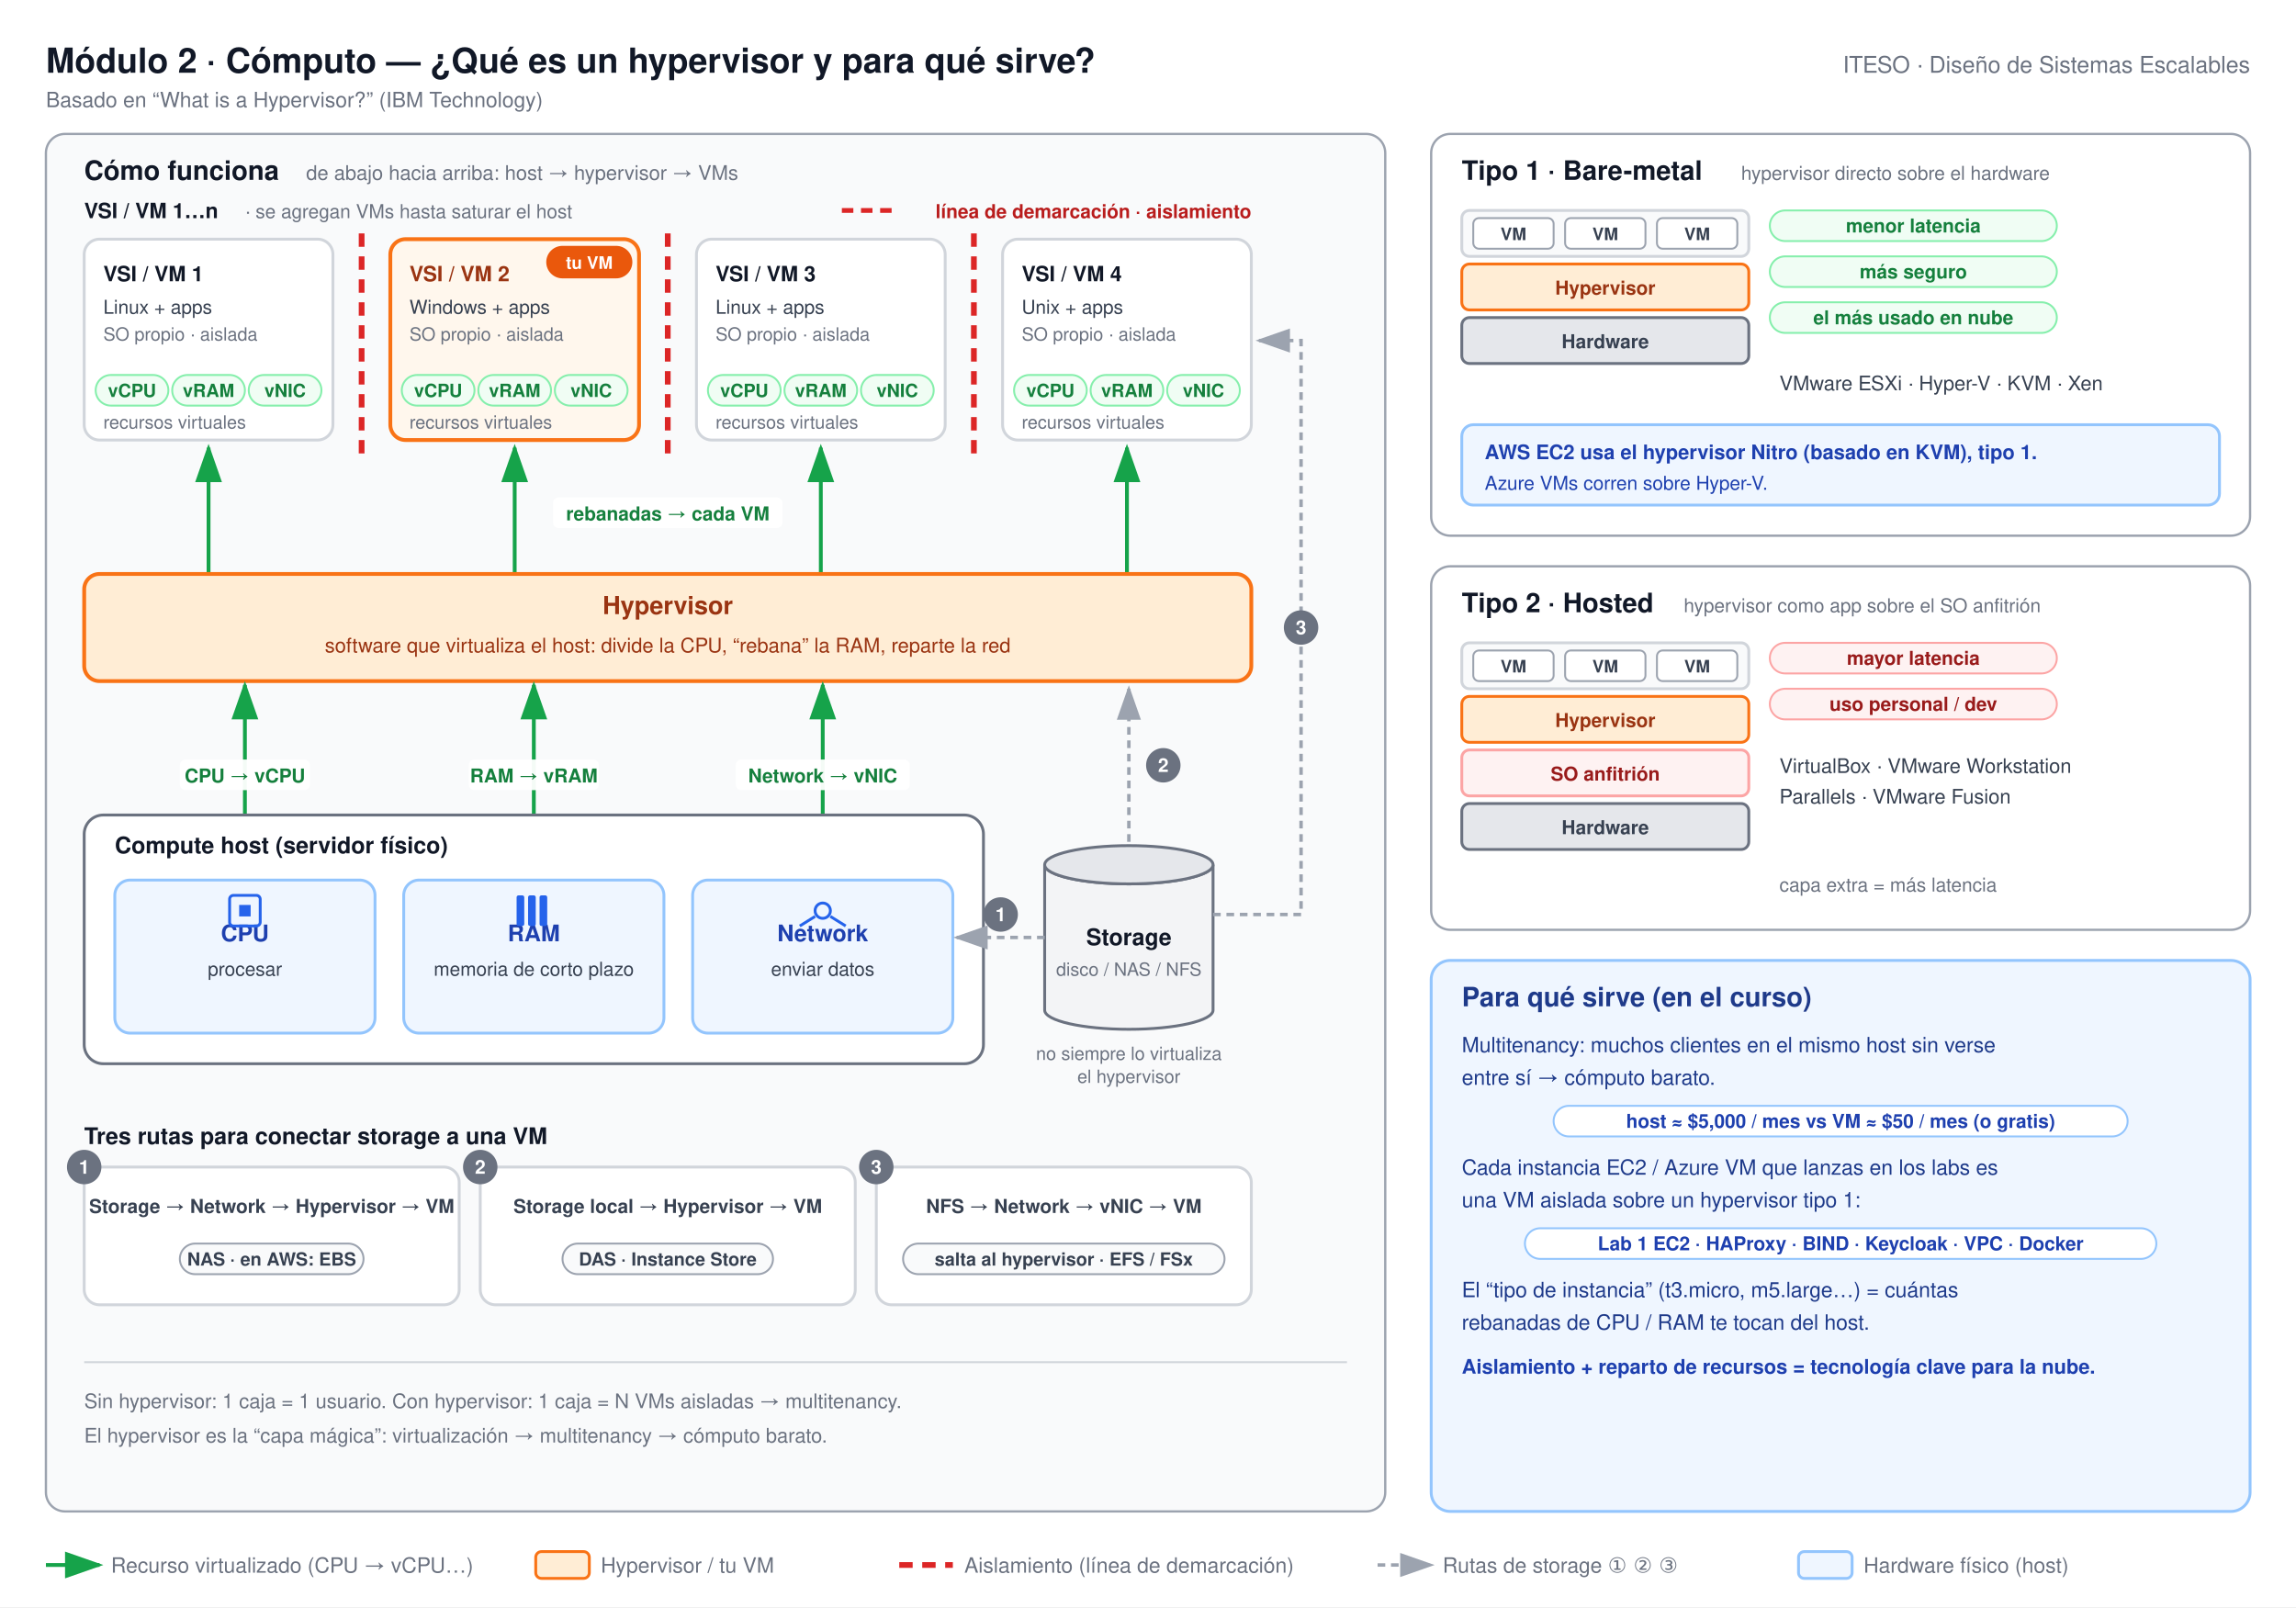
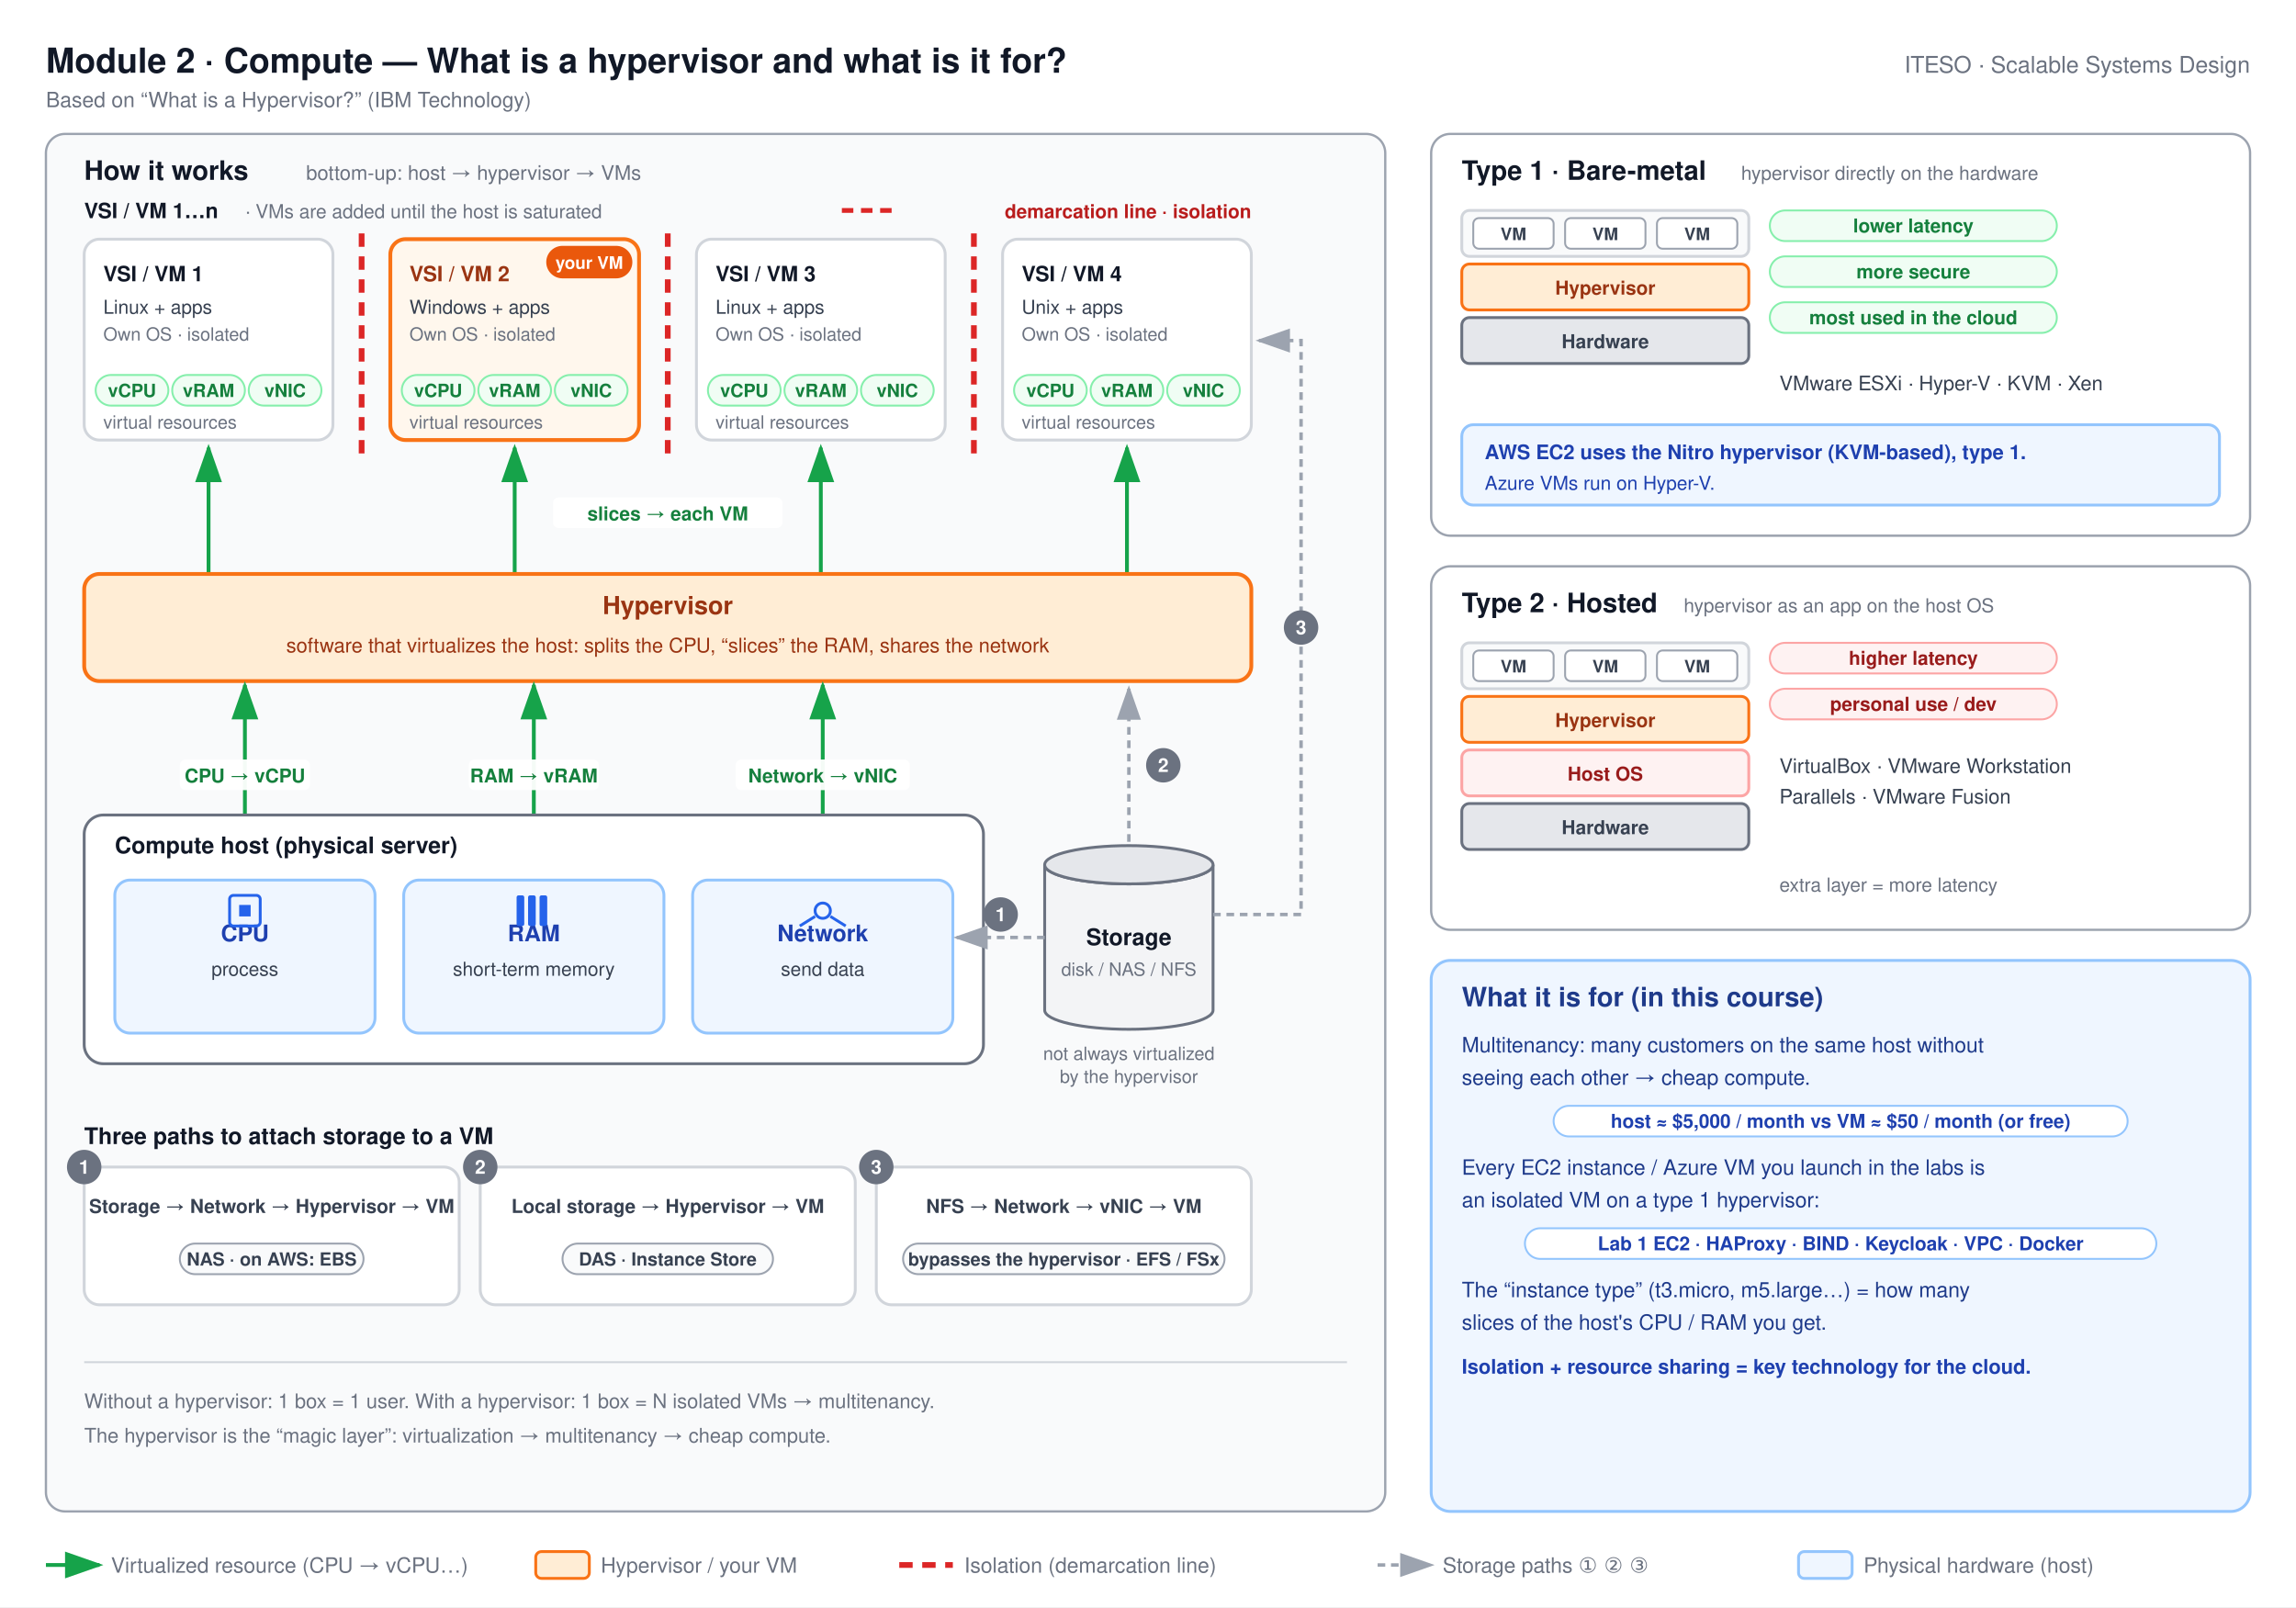
<svg xmlns="http://www.w3.org/2000/svg" viewBox="0 0 1200 840" width="1200" height="840">
  <style>text { font-family: "Helvetica Neue", Helvetica, Arial, sans-serif; }</style>
  <defs>
    <marker id="ag" markerWidth="10" markerHeight="7" refX="9" refY="3.5" orient="auto">
      <polygon points="0 0, 10 3.5, 0 7" fill="#16a34a" />
    </marker>
    <marker id="agr" markerWidth="10" markerHeight="7" refX="9" refY="3.5" orient="auto">
      <polygon points="0 0, 10 3.5, 0 7" fill="#9ca3af" />
    </marker>
    <marker id="ab" markerWidth="10" markerHeight="7" refX="9" refY="3.5" orient="auto">
      <polygon points="0 0, 10 3.5, 0 7" fill="#2563eb" />
    </marker>
    <marker id="ao" markerWidth="10" markerHeight="7" refX="9" refY="3.5" orient="auto">
      <polygon points="0 0, 10 3.5, 0 7" fill="#ea580c" />
    </marker>
  </defs>
  <rect width="1200" height="840" fill="#ffffff" />
-   <text x="24" y="38" font-size="18" fill="#111827" text-anchor="start" font-weight="700">Módulo 2 · Cómputo — ¿Qué es un hypervisor y para qué sirve?</text>
-   <text x="24" y="56" font-size="11" fill="#6b7280" text-anchor="start" font-weight="400">Basado en “What is a Hypervisor?” (IBM Technology)</text>
-   <text x="1176" y="38" font-size="12" fill="#6b7280" text-anchor="end" font-weight="400">ITESO · Diseño de Sistemas Escalables</text>
+   <text x="24" y="38" font-size="18" fill="#111827" text-anchor="start" font-weight="700">Module 2 · Compute — What is a hypervisor and what is it for?</text>
+   <text x="24" y="56" font-size="11" fill="#6b7280" text-anchor="start" font-weight="400">Based on “What is a Hypervisor?” (IBM Technology)</text>
+   <text x="1176" y="38" font-size="12" fill="#6b7280" text-anchor="end" font-weight="400">ITESO · Scalable Systems Design</text>
  <rect x="24" y="70" width="700" height="720" rx="10" ry="10" fill="#f9fafb" stroke="#9ca3af" stroke-width="1.2" />
-   <text x="44" y="94" font-size="14" fill="#111827" text-anchor="start" font-weight="700">Cómo funciona</text>
-   <text x="160" y="94" font-size="10.5" fill="#6b7280" text-anchor="start" font-weight="400">de abajo hacia arriba: host → hypervisor → VMs</text>
+   <text x="44" y="94" font-size="14" fill="#111827" text-anchor="start" font-weight="700">How it works</text>
+   <text x="160" y="94" font-size="10.5" fill="#6b7280" text-anchor="start" font-weight="400">bottom-up: host → hypervisor → VMs</text>
  <text x="44" y="114" font-size="11" fill="#111827" text-anchor="start" font-weight="700">VSI / VM 1…n</text>
-   <text x="128" y="114" font-size="10" fill="#6b7280" text-anchor="start" font-weight="400">· se agregan VMs hasta saturar el host</text>
+   <text x="128" y="114" font-size="10" fill="#6b7280" text-anchor="start" font-weight="400">· VMs are added until the host is saturated</text>
  <line x1="440" y1="110" x2="466" y2="110" stroke="#dc2626" stroke-width="2.5" stroke-dasharray="6,4" />
-   <text x="654" y="114" font-size="10" fill="#b91c1c" text-anchor="end" font-weight="600">línea de demarcación · aislamiento</text>
+   <text x="654" y="114" font-size="10" fill="#b91c1c" text-anchor="end" font-weight="600">demarcation line · isolation</text>
  <line x1="189" y1="122" x2="189" y2="240" stroke="#dc2626" stroke-width="3" stroke-dasharray="7,5" />
  <line x1="349" y1="122" x2="349" y2="240" stroke="#dc2626" stroke-width="3" stroke-dasharray="7,5" />
  <line x1="509" y1="122" x2="509" y2="240" stroke="#dc2626" stroke-width="3" stroke-dasharray="7,5" />
  <path d="M 109,300 L 109,234" fill="none" stroke="#16a34a" stroke-width="2" marker-end="url(#ag)" />
  <path d="M 269,300 L 269,234" fill="none" stroke="#16a34a" stroke-width="2" marker-end="url(#ag)" />
  <path d="M 429,300 L 429,234" fill="none" stroke="#16a34a" stroke-width="2" marker-end="url(#ag)" />
  <path d="M 589,300 L 589,234" fill="none" stroke="#16a34a" stroke-width="2" marker-end="url(#ag)" />
  <rect x="289.0" y="260" width="120" height="16" rx="3" fill="#ffffff" opacity="0.95" />
-   <text x="349" y="272" font-size="10" fill="#15803d" text-anchor="middle" font-weight="600">rebanadas → cada VM</text>
+   <text x="349" y="272" font-size="10" fill="#15803d" text-anchor="middle" font-weight="600">slices → each VM</text>
  <rect x="44" y="125" width="130" height="105" rx="8" ry="8" fill="#ffffff" stroke="#d1d5db" stroke-width="1.5" />
  <text x="54" y="147" font-size="11" fill="#111827" text-anchor="start" font-weight="700">VSI / VM 1</text>
  <text x="54" y="164" font-size="10" fill="#374151" text-anchor="start" font-weight="400">Linux + apps</text>
-   <text x="54" y="178" font-size="9.5" fill="#6b7280" text-anchor="start" font-weight="400">SO propio · aislada</text>
+   <text x="54" y="178" font-size="9.5" fill="#6b7280" text-anchor="start" font-weight="400">Own OS · isolated</text>
  <rect x="50.0" y="196" width="38" height="16" rx="8" ry="8" fill="#f0fdf4" stroke="#86efac" stroke-width="1" />
  <text x="69" y="207.5" font-size="9.5" fill="#15803d" text-anchor="middle" font-weight="600">vCPU</text>
  <rect x="90.0" y="196" width="38" height="16" rx="8" ry="8" fill="#f0fdf4" stroke="#86efac" stroke-width="1" />
  <text x="109" y="207.5" font-size="9.5" fill="#15803d" text-anchor="middle" font-weight="600">vRAM</text>
  <rect x="130.0" y="196" width="38" height="16" rx="8" ry="8" fill="#f0fdf4" stroke="#86efac" stroke-width="1" />
  <text x="149" y="207.5" font-size="9.5" fill="#15803d" text-anchor="middle" font-weight="600">vNIC</text>
-   <text x="54" y="224" font-size="9.5" fill="#6b7280" text-anchor="start" font-weight="400">recursos virtuales</text>
+   <text x="54" y="224" font-size="9.5" fill="#6b7280" text-anchor="start" font-weight="400">virtual resources</text>
  <rect x="204" y="125" width="130" height="105" rx="8" ry="8" fill="#fff7ed" stroke="#f97316" stroke-width="2" />
  <rect x="286.0" y="129" width="44" height="16" rx="8" ry="8" fill="#ea580c" stroke="#ea580c" stroke-width="1" />
-   <text x="308" y="140.5" font-size="9" fill="#ffffff" text-anchor="middle" font-weight="600">tu VM</text>
+   <text x="308" y="140.5" font-size="9" fill="#ffffff" text-anchor="middle" font-weight="600">your VM</text>
  <text x="214" y="147" font-size="11" fill="#9a3412" text-anchor="start" font-weight="700">VSI / VM 2</text>
  <text x="214" y="164" font-size="10" fill="#374151" text-anchor="start" font-weight="400">Windows + apps</text>
-   <text x="214" y="178" font-size="9.5" fill="#6b7280" text-anchor="start" font-weight="400">SO propio · aislada</text>
+   <text x="214" y="178" font-size="9.5" fill="#6b7280" text-anchor="start" font-weight="400">Own OS · isolated</text>
  <rect x="210.0" y="196" width="38" height="16" rx="8" ry="8" fill="#f0fdf4" stroke="#86efac" stroke-width="1" />
  <text x="229" y="207.5" font-size="9.5" fill="#15803d" text-anchor="middle" font-weight="600">vCPU</text>
  <rect x="250.0" y="196" width="38" height="16" rx="8" ry="8" fill="#f0fdf4" stroke="#86efac" stroke-width="1" />
  <text x="269" y="207.5" font-size="9.5" fill="#15803d" text-anchor="middle" font-weight="600">vRAM</text>
  <rect x="290.0" y="196" width="38" height="16" rx="8" ry="8" fill="#f0fdf4" stroke="#86efac" stroke-width="1" />
  <text x="309" y="207.5" font-size="9.5" fill="#15803d" text-anchor="middle" font-weight="600">vNIC</text>
-   <text x="214" y="224" font-size="9.5" fill="#6b7280" text-anchor="start" font-weight="400">recursos virtuales</text>
+   <text x="214" y="224" font-size="9.5" fill="#6b7280" text-anchor="start" font-weight="400">virtual resources</text>
  <rect x="364" y="125" width="130" height="105" rx="8" ry="8" fill="#ffffff" stroke="#d1d5db" stroke-width="1.5" />
  <text x="374" y="147" font-size="11" fill="#111827" text-anchor="start" font-weight="700">VSI / VM 3</text>
  <text x="374" y="164" font-size="10" fill="#374151" text-anchor="start" font-weight="400">Linux + apps</text>
-   <text x="374" y="178" font-size="9.5" fill="#6b7280" text-anchor="start" font-weight="400">SO propio · aislada</text>
+   <text x="374" y="178" font-size="9.5" fill="#6b7280" text-anchor="start" font-weight="400">Own OS · isolated</text>
  <rect x="370.0" y="196" width="38" height="16" rx="8" ry="8" fill="#f0fdf4" stroke="#86efac" stroke-width="1" />
  <text x="389" y="207.5" font-size="9.5" fill="#15803d" text-anchor="middle" font-weight="600">vCPU</text>
  <rect x="410.0" y="196" width="38" height="16" rx="8" ry="8" fill="#f0fdf4" stroke="#86efac" stroke-width="1" />
  <text x="429" y="207.5" font-size="9.5" fill="#15803d" text-anchor="middle" font-weight="600">vRAM</text>
  <rect x="450.0" y="196" width="38" height="16" rx="8" ry="8" fill="#f0fdf4" stroke="#86efac" stroke-width="1" />
  <text x="469" y="207.5" font-size="9.5" fill="#15803d" text-anchor="middle" font-weight="600">vNIC</text>
-   <text x="374" y="224" font-size="9.5" fill="#6b7280" text-anchor="start" font-weight="400">recursos virtuales</text>
+   <text x="374" y="224" font-size="9.5" fill="#6b7280" text-anchor="start" font-weight="400">virtual resources</text>
  <rect x="524" y="125" width="130" height="105" rx="8" ry="8" fill="#ffffff" stroke="#d1d5db" stroke-width="1.5" />
  <text x="534" y="147" font-size="11" fill="#111827" text-anchor="start" font-weight="700">VSI / VM 4</text>
  <text x="534" y="164" font-size="10" fill="#374151" text-anchor="start" font-weight="400">Unix + apps</text>
-   <text x="534" y="178" font-size="9.5" fill="#6b7280" text-anchor="start" font-weight="400">SO propio · aislada</text>
+   <text x="534" y="178" font-size="9.5" fill="#6b7280" text-anchor="start" font-weight="400">Own OS · isolated</text>
  <rect x="530.0" y="196" width="38" height="16" rx="8" ry="8" fill="#f0fdf4" stroke="#86efac" stroke-width="1" />
  <text x="549" y="207.5" font-size="9.5" fill="#15803d" text-anchor="middle" font-weight="600">vCPU</text>
  <rect x="570.0" y="196" width="38" height="16" rx="8" ry="8" fill="#f0fdf4" stroke="#86efac" stroke-width="1" />
  <text x="589" y="207.5" font-size="9.5" fill="#15803d" text-anchor="middle" font-weight="600">vRAM</text>
  <rect x="610.0" y="196" width="38" height="16" rx="8" ry="8" fill="#f0fdf4" stroke="#86efac" stroke-width="1" />
  <text x="629" y="207.5" font-size="9.5" fill="#15803d" text-anchor="middle" font-weight="600">vNIC</text>
-   <text x="534" y="224" font-size="9.5" fill="#6b7280" text-anchor="start" font-weight="400">recursos virtuales</text>
+   <text x="534" y="224" font-size="9.5" fill="#6b7280" text-anchor="start" font-weight="400">virtual resources</text>
  <rect x="44" y="300" width="610" height="56" rx="8" ry="8" fill="#ffedd5" stroke="#f97316" stroke-width="2" />
  <text x="349" y="321" font-size="13" fill="#9a3412" text-anchor="middle" font-weight="700">Hypervisor</text>
-   <text x="349" y="341" font-size="10.5" fill="#9a3412" text-anchor="middle" font-weight="400">software que virtualiza el host: divide la CPU, “rebana” la RAM, reparte la red</text>
+   <text x="349" y="341" font-size="10.5" fill="#9a3412" text-anchor="middle" font-weight="400">software that virtualizes the host: splits the CPU, “slices” the RAM, shares the network</text>
  <path d="M 128,460 L 128,358" fill="none" stroke="#16a34a" stroke-width="2" marker-end="url(#ag)" />
  <rect x="94.0" y="397" width="68" height="16" rx="3" fill="#ffffff" opacity="0.95" />
  <text x="128" y="409" font-size="10" fill="#15803d" text-anchor="middle" font-weight="600">CPU → vCPU</text>
  <path d="M 279,460 L 279,358" fill="none" stroke="#16a34a" stroke-width="2" marker-end="url(#ag)" />
  <rect x="245.0" y="397" width="68" height="16" rx="3" fill="#ffffff" opacity="0.95" />
  <text x="279" y="409" font-size="10" fill="#15803d" text-anchor="middle" font-weight="600">RAM → vRAM</text>
  <path d="M 430,460 L 430,358" fill="none" stroke="#16a34a" stroke-width="2" marker-end="url(#ag)" />
  <rect x="384.5" y="397" width="91" height="16" rx="3" fill="#ffffff" opacity="0.95" />
  <text x="430" y="409" font-size="10" fill="#15803d" text-anchor="middle" font-weight="600">Network → vNIC</text>
  <rect x="44" y="426" width="470" height="130" rx="10" ry="10" fill="#ffffff" stroke="#6b7280" stroke-width="1.5" />
-   <text x="60" y="446" font-size="12" fill="#111827" text-anchor="start" font-weight="700">Compute host (servidor físico)</text>
+   <text x="60" y="446" font-size="12" fill="#111827" text-anchor="start" font-weight="700">Compute host (physical server)</text>
  <rect x="60" y="460" width="136" height="80" rx="8" ry="8" fill="#eff6ff" stroke="#93c5fd" stroke-width="1.5" />
  <text x="128" y="492" font-size="12" fill="#1e40af" text-anchor="middle" font-weight="700">CPU</text>
-   <text x="128" y="510" font-size="10" fill="#374151" text-anchor="middle" font-weight="400">procesar</text>
+   <text x="128" y="510" font-size="10" fill="#374151" text-anchor="middle" font-weight="400">process</text>
  <rect x="211" y="460" width="136" height="80" rx="8" ry="8" fill="#eff6ff" stroke="#93c5fd" stroke-width="1.5" />
  <text x="279" y="492" font-size="12" fill="#1e40af" text-anchor="middle" font-weight="700">RAM</text>
-   <text x="279" y="510" font-size="10" fill="#374151" text-anchor="middle" font-weight="400">memoria de corto plazo</text>
+   <text x="279" y="510" font-size="10" fill="#374151" text-anchor="middle" font-weight="400">short-term memory</text>
  <rect x="362" y="460" width="136" height="80" rx="8" ry="8" fill="#eff6ff" stroke="#93c5fd" stroke-width="1.5" />
  <text x="430" y="492" font-size="12" fill="#1e40af" text-anchor="middle" font-weight="700">Network</text>
-   <text x="430" y="510" font-size="10" fill="#374151" text-anchor="middle" font-weight="400">enviar datos</text>
+   <text x="430" y="510" font-size="10" fill="#374151" text-anchor="middle" font-weight="400">send data</text>
  <rect x="120" y="468" width="16" height="16" rx="2" fill="none" stroke="#2563eb" stroke-width="1.5" />
  <rect x="125" y="473" width="6" height="6" fill="#2563eb" />
  <rect x="270" y="468" width="4" height="16" rx="1" fill="#2563eb" />
  <rect x="276" y="468" width="4" height="16" rx="1" fill="#2563eb" />
  <rect x="282" y="468" width="4" height="16" rx="1" fill="#2563eb" />
  <circle cx="430" cy="476" r="4" fill="none" stroke="#2563eb" stroke-width="1.5" />
  <line x1="418" y1="484" x2="426" y2="479" stroke="#2563eb" stroke-width="1.5" />
  <line x1="442" y1="484" x2="434" y2="479" stroke="#2563eb" stroke-width="1.5" />
  <path d="M 546,452 A 44,10 0 0 0 634,452 L 634,528 A 44,10 0 0 1 546,528 Z" fill="#f3f4f6" stroke="#6b7280" stroke-width="1.5" />
  <ellipse cx="590" cy="452" rx="44" ry="10" fill="#e5e7eb" stroke="#6b7280" stroke-width="1.5" />
  <text x="590" y="494" font-size="12" fill="#111827" text-anchor="middle" font-weight="700">Storage</text>
-   <text x="590" y="510" font-size="9.5" fill="#6b7280" text-anchor="middle" font-weight="400">disco / NAS / NFS</text>
-   <text x="590" y="554" font-size="9.5" fill="#6b7280" text-anchor="middle" font-weight="400">no siempre lo virtualiza</text>
-   <text x="590" y="566" font-size="9.5" fill="#6b7280" text-anchor="middle" font-weight="400">el hypervisor</text>
+   <text x="590" y="510" font-size="9.5" fill="#6b7280" text-anchor="middle" font-weight="400">disk / NAS / NFS</text>
+   <text x="590" y="554" font-size="9.5" fill="#6b7280" text-anchor="middle" font-weight="400">not always virtualized</text>
+   <text x="590" y="566" font-size="9.5" fill="#6b7280" text-anchor="middle" font-weight="400">by the hypervisor</text>
  <path d="M 546,490 L 500,490" fill="none" stroke="#9ca3af" stroke-width="1.8" stroke-dasharray="4,3" marker-end="url(#agr)" />
  <circle cx="523" cy="478" r="9" fill="#6b7280" />
  <text x="523" y="481.5" font-size="10" fill="#ffffff" text-anchor="middle" font-weight="700">1</text>
  <path d="M 590,440 L 590,360" fill="none" stroke="#9ca3af" stroke-width="1.8" stroke-dasharray="4,3" marker-end="url(#agr)" />
  <circle cx="608" cy="400" r="9" fill="#6b7280" />
  <text x="608" y="403.5" font-size="10" fill="#ffffff" text-anchor="middle" font-weight="700">2</text>
  <path d="M 634,478 L 680,478 L 680,178 L 658,178" fill="none" stroke="#9ca3af" stroke-width="1.8" stroke-dasharray="4,3" marker-end="url(#agr)" />
  <circle cx="680" cy="328" r="9" fill="#6b7280" />
  <text x="680" y="331.5" font-size="10" fill="#ffffff" text-anchor="middle" font-weight="700">3</text>
-   <text x="44" y="598" font-size="12" fill="#111827" text-anchor="start" font-weight="700">Tres rutas para conectar storage a una VM</text>
+   <text x="44" y="598" font-size="12" fill="#111827" text-anchor="start" font-weight="700">Three paths to attach storage to a VM</text>
  <rect x="44" y="610" width="196" height="72" rx="8" ry="8" fill="#ffffff" stroke="#d1d5db" stroke-width="1.5" />
  <circle cx="44" cy="610" r="9" fill="#6b7280" />
  <text x="44" y="613.5" font-size="10" fill="#ffffff" text-anchor="middle" font-weight="700">1</text>
  <text x="142" y="634" font-size="10" fill="#374151" text-anchor="middle" font-weight="600">Storage → Network → Hypervisor → VM</text>
  <rect x="94.0" y="650" width="96" height="16" rx="8" ry="8" fill="#f9fafb" stroke="#9ca3af" stroke-width="1" />
-   <text x="142" y="661.5" font-size="9.5" fill="#374151" text-anchor="middle" font-weight="600">NAS · en AWS: EBS</text>
+   <text x="142" y="661.5" font-size="9.5" fill="#374151" text-anchor="middle" font-weight="600">NAS · on AWS: EBS</text>
  <rect x="251" y="610" width="196" height="72" rx="8" ry="8" fill="#ffffff" stroke="#d1d5db" stroke-width="1.5" />
  <circle cx="251" cy="610" r="9" fill="#6b7280" />
  <text x="251" y="613.5" font-size="10" fill="#ffffff" text-anchor="middle" font-weight="700">2</text>
-   <text x="349" y="634" font-size="10" fill="#374151" text-anchor="middle" font-weight="600">Storage local → Hypervisor → VM</text>
+   <text x="349" y="634" font-size="10" fill="#374151" text-anchor="middle" font-weight="600">Local storage → Hypervisor → VM</text>
  <rect x="294.0" y="650" width="110" height="16" rx="8" ry="8" fill="#f9fafb" stroke="#9ca3af" stroke-width="1" />
  <text x="349" y="661.5" font-size="9.5" fill="#374151" text-anchor="middle" font-weight="600">DAS · Instance Store</text>
  <rect x="458" y="610" width="196" height="72" rx="8" ry="8" fill="#ffffff" stroke="#d1d5db" stroke-width="1.5" />
  <circle cx="458" cy="610" r="9" fill="#6b7280" />
  <text x="458" y="613.5" font-size="10" fill="#ffffff" text-anchor="middle" font-weight="700">3</text>
  <text x="556" y="634" font-size="10" fill="#374151" text-anchor="middle" font-weight="600">NFS → Network → vNIC → VM</text>
  <rect x="472.0" y="650" width="168" height="16" rx="8" ry="8" fill="#f9fafb" stroke="#9ca3af" stroke-width="1" />
-   <text x="556" y="661.5" font-size="9.5" fill="#374151" text-anchor="middle" font-weight="600">salta al hypervisor · EFS / FSx</text>
+   <text x="556" y="661.5" font-size="9.5" fill="#374151" text-anchor="middle" font-weight="600">bypasses the hypervisor · EFS / FSx</text>
  <line x1="44" y1="712" x2="704" y2="712" stroke="#d1d5db" stroke-width="1" />
-   <text x="44" y="736" font-size="10.5" fill="#6b7280" text-anchor="start" font-weight="400">Sin hypervisor: 1 caja = 1 usuario. Con hypervisor: 1 caja = N VMs aisladas → multitenancy.</text>
-   <text x="44" y="754" font-size="10.5" fill="#6b7280" text-anchor="start" font-weight="400">El hypervisor es la “capa mágica”: virtualización → multitenancy → cómputo barato.</text>
+   <text x="44" y="736" font-size="10.5" fill="#6b7280" text-anchor="start" font-weight="400">Without a hypervisor: 1 box = 1 user. With a hypervisor: 1 box = N isolated VMs → multitenancy.</text>
+   <text x="44" y="754" font-size="10.5" fill="#6b7280" text-anchor="start" font-weight="400">The hypervisor is the “magic layer”: virtualization → multitenancy → cheap compute.</text>
  <rect x="748" y="70" width="428" height="210" rx="10" ry="10" fill="#ffffff" stroke="#9ca3af" stroke-width="1.2" />
-   <text x="764" y="94" font-size="14" fill="#111827" text-anchor="start" font-weight="700">Tipo 1 · Bare-metal</text>
-   <text x="910" y="94" font-size="10" fill="#6b7280" text-anchor="start" font-weight="400">hypervisor directo sobre el hardware</text>
+   <text x="764" y="94" font-size="14" fill="#111827" text-anchor="start" font-weight="700">Type 1 · Bare-metal</text>
+   <text x="910" y="94" font-size="10" fill="#6b7280" text-anchor="start" font-weight="400">hypervisor directly on the hardware</text>
  <rect x="764" y="110" width="150" height="24" rx="4" ry="4" fill="#f9fafb" stroke="#d1d5db" stroke-width="1.5" />
  <rect x="770" y="114" width="42" height="16" rx="3" ry="3" fill="#ffffff" stroke="#9ca3af" stroke-width="1" />
  <text x="791" y="125.5" font-size="9" fill="#374151" text-anchor="middle" font-weight="600">VM</text>
  <rect x="818" y="114" width="42" height="16" rx="3" ry="3" fill="#ffffff" stroke="#9ca3af" stroke-width="1" />
  <text x="839" y="125.5" font-size="9" fill="#374151" text-anchor="middle" font-weight="600">VM</text>
  <rect x="866" y="114" width="42" height="16" rx="3" ry="3" fill="#ffffff" stroke="#9ca3af" stroke-width="1" />
  <text x="887" y="125.5" font-size="9" fill="#374151" text-anchor="middle" font-weight="600">VM</text>
  <rect x="764" y="138" width="150" height="24" rx="4" ry="4" fill="#ffedd5" stroke="#f97316" stroke-width="1.5" />
  <text x="839" y="154" font-size="10" fill="#9a3412" text-anchor="middle" font-weight="700">Hypervisor</text>
  <rect x="764" y="166" width="150" height="24" rx="4" ry="4" fill="#e5e7eb" stroke="#6b7280" stroke-width="1.5" />
  <text x="839" y="182" font-size="10" fill="#374151" text-anchor="middle" font-weight="600">Hardware</text>
  <rect x="925.0" y="110" width="150" height="16" rx="8" ry="8" fill="#f0fdf4" stroke="#86efac" stroke-width="1" />
-   <text x="1000" y="121.5" font-size="10" fill="#15803d" text-anchor="middle" font-weight="600">menor latencia</text>
+   <text x="1000" y="121.5" font-size="10" fill="#15803d" text-anchor="middle" font-weight="600">lower latency</text>
  <rect x="925.0" y="134" width="150" height="16" rx="8" ry="8" fill="#f0fdf4" stroke="#86efac" stroke-width="1" />
-   <text x="1000" y="145.5" font-size="10" fill="#15803d" text-anchor="middle" font-weight="600">más seguro</text>
+   <text x="1000" y="145.5" font-size="10" fill="#15803d" text-anchor="middle" font-weight="600">more secure</text>
  <rect x="925.0" y="158" width="150" height="16" rx="8" ry="8" fill="#f0fdf4" stroke="#86efac" stroke-width="1" />
-   <text x="1000" y="169.5" font-size="10" fill="#15803d" text-anchor="middle" font-weight="600">el más usado en nube</text>
+   <text x="1000" y="169.5" font-size="10" fill="#15803d" text-anchor="middle" font-weight="600">most used in the cloud</text>
  <text x="930" y="204" font-size="10.5" fill="#374151" text-anchor="start" font-weight="400">VMware ESXi · Hyper-V · KVM · Xen</text>
  <rect x="764" y="222" width="396" height="42" rx="6" ry="6" fill="#eff6ff" stroke="#93c5fd" stroke-width="1.5" />
-   <text x="776" y="240" font-size="10.5" fill="#1e40af" text-anchor="start" font-weight="600">AWS EC2 usa el hypervisor Nitro (basado en KVM), tipo 1.</text>
-   <text x="776" y="256" font-size="10" fill="#1e40af" text-anchor="start" font-weight="400">Azure VMs corren sobre Hyper-V.</text>
+   <text x="776" y="240" font-size="10.5" fill="#1e40af" text-anchor="start" font-weight="600">AWS EC2 uses the Nitro hypervisor (KVM-based), type 1.</text>
+   <text x="776" y="256" font-size="10" fill="#1e40af" text-anchor="start" font-weight="400">Azure VMs run on Hyper-V.</text>
  <rect x="748" y="296" width="428" height="190" rx="10" ry="10" fill="#ffffff" stroke="#9ca3af" stroke-width="1.2" />
-   <text x="764" y="320" font-size="14" fill="#111827" text-anchor="start" font-weight="700">Tipo 2 · Hosted</text>
-   <text x="880" y="320" font-size="10" fill="#6b7280" text-anchor="start" font-weight="400">hypervisor como app sobre el SO anfitrión</text>
+   <text x="764" y="320" font-size="14" fill="#111827" text-anchor="start" font-weight="700">Type 2 · Hosted</text>
+   <text x="880" y="320" font-size="10" fill="#6b7280" text-anchor="start" font-weight="400">hypervisor as an app on the host OS</text>
  <rect x="764" y="336" width="150" height="24" rx="4" ry="4" fill="#f9fafb" stroke="#d1d5db" stroke-width="1.5" />
  <rect x="770" y="340" width="42" height="16" rx="3" ry="3" fill="#ffffff" stroke="#9ca3af" stroke-width="1" />
  <text x="791" y="351.5" font-size="9" fill="#374151" text-anchor="middle" font-weight="600">VM</text>
  <rect x="818" y="340" width="42" height="16" rx="3" ry="3" fill="#ffffff" stroke="#9ca3af" stroke-width="1" />
  <text x="839" y="351.5" font-size="9" fill="#374151" text-anchor="middle" font-weight="600">VM</text>
  <rect x="866" y="340" width="42" height="16" rx="3" ry="3" fill="#ffffff" stroke="#9ca3af" stroke-width="1" />
  <text x="887" y="351.5" font-size="9" fill="#374151" text-anchor="middle" font-weight="600">VM</text>
  <rect x="764" y="364" width="150" height="24" rx="4" ry="4" fill="#ffedd5" stroke="#f97316" stroke-width="1.5" />
  <text x="839" y="380" font-size="10" fill="#9a3412" text-anchor="middle" font-weight="700">Hypervisor</text>
  <rect x="764" y="392" width="150" height="24" rx="4" ry="4" fill="#fef2f2" stroke="#fca5a5" stroke-width="1.5" />
-   <text x="839" y="408" font-size="10" fill="#991b1b" text-anchor="middle" font-weight="600">SO anfitrión</text>
+   <text x="839" y="408" font-size="10" fill="#991b1b" text-anchor="middle" font-weight="600">Host OS</text>
  <rect x="764" y="420" width="150" height="24" rx="4" ry="4" fill="#e5e7eb" stroke="#6b7280" stroke-width="1.5" />
  <text x="839" y="436" font-size="10" fill="#374151" text-anchor="middle" font-weight="600">Hardware</text>
  <rect x="925.0" y="336" width="150" height="16" rx="8" ry="8" fill="#fef2f2" stroke="#fca5a5" stroke-width="1" />
-   <text x="1000" y="347.5" font-size="10" fill="#991b1b" text-anchor="middle" font-weight="600">mayor latencia</text>
+   <text x="1000" y="347.5" font-size="10" fill="#991b1b" text-anchor="middle" font-weight="600">higher latency</text>
  <rect x="925.0" y="360" width="150" height="16" rx="8" ry="8" fill="#fef2f2" stroke="#fca5a5" stroke-width="1" />
-   <text x="1000" y="371.5" font-size="10" fill="#991b1b" text-anchor="middle" font-weight="600">uso personal / dev</text>
+   <text x="1000" y="371.5" font-size="10" fill="#991b1b" text-anchor="middle" font-weight="600">personal use / dev</text>
  <text x="930" y="404" font-size="10.5" fill="#374151" text-anchor="start" font-weight="400">VirtualBox · VMware Workstation</text>
  <text x="930" y="420" font-size="10.5" fill="#374151" text-anchor="start" font-weight="400">Parallels · VMware Fusion</text>
-   <text x="930" y="466" font-size="10" fill="#6b7280" text-anchor="start" font-weight="400">capa extra = más latencia</text>
+   <text x="930" y="466" font-size="10" fill="#6b7280" text-anchor="start" font-weight="400">extra layer = more latency</text>
  <rect x="748" y="502" width="428" height="288" rx="10" ry="10" fill="#eff6ff" stroke="#93c5fd" stroke-width="1.5" />
-   <text x="764" y="526" font-size="14" fill="#1e3a8a" text-anchor="start" font-weight="700">Para qué sirve (en el curso)</text>
-   <text x="764" y="550" font-size="11" fill="#1e3a8a" text-anchor="start" font-weight="400">Multitenancy: muchos clientes en el mismo host sin verse</text>
-   <text x="764" y="567" font-size="11" fill="#1e3a8a" text-anchor="start" font-weight="400">entre sí → cómputo barato.</text>
+   <text x="764" y="526" font-size="14" fill="#1e3a8a" text-anchor="start" font-weight="700">What it is for (in this course)</text>
+   <text x="764" y="550" font-size="11" fill="#1e3a8a" text-anchor="start" font-weight="400">Multitenancy: many customers on the same host without</text>
+   <text x="764" y="567" font-size="11" fill="#1e3a8a" text-anchor="start" font-weight="400">seeing each other → cheap compute.</text>
  <rect x="812.0" y="578" width="300" height="16" rx="8" ry="8" fill="#ffffff" stroke="#93c5fd" stroke-width="1" />
-   <text x="962" y="589.5" font-size="10" fill="#1e40af" text-anchor="middle" font-weight="600">host ≈ $5,000 / mes   vs   VM ≈ $50 / mes (o gratis)</text>
-   <text x="764" y="614" font-size="11" fill="#1e3a8a" text-anchor="start" font-weight="400">Cada instancia EC2 / Azure VM que lanzas en los labs es</text>
-   <text x="764" y="631" font-size="11" fill="#1e3a8a" text-anchor="start" font-weight="400">una VM aislada sobre un hypervisor tipo 1:</text>
+   <text x="962" y="589.5" font-size="10" fill="#1e40af" text-anchor="middle" font-weight="600">host ≈ $5,000 / month   vs   VM ≈ $50 / month (or free)</text>
+   <text x="764" y="614" font-size="11" fill="#1e3a8a" text-anchor="start" font-weight="400">Every EC2 instance / Azure VM you launch in the labs is</text>
+   <text x="764" y="631" font-size="11" fill="#1e3a8a" text-anchor="start" font-weight="400">an isolated VM on a type 1 hypervisor:</text>
  <rect x="797.0" y="642" width="330" height="16" rx="8" ry="8" fill="#ffffff" stroke="#93c5fd" stroke-width="1" />
  <text x="962" y="653.5" font-size="10" fill="#1e40af" text-anchor="middle" font-weight="600">Lab 1 EC2 · HAProxy · BIND · Keycloak · VPC · Docker</text>
-   <text x="764" y="678" font-size="11" fill="#1e3a8a" text-anchor="start" font-weight="400">El “tipo de instancia” (t3.micro, m5.large…) = cuántas</text>
-   <text x="764" y="695" font-size="11" fill="#1e3a8a" text-anchor="start" font-weight="400">rebanadas de CPU / RAM te tocan del host.</text>
-   <text x="764" y="718" font-size="10.5" fill="#1e40af" text-anchor="start" font-weight="600">Aislamiento + reparto de recursos = tecnología clave para la nube.</text>
+   <text x="764" y="678" font-size="11" fill="#1e3a8a" text-anchor="start" font-weight="400">The “instance type” (t3.micro, m5.large…) = how many</text>
+   <text x="764" y="695" font-size="11" fill="#1e3a8a" text-anchor="start" font-weight="400">slices of the host's CPU / RAM you get.</text>
+   <text x="764" y="718" font-size="10.5" fill="#1e40af" text-anchor="start" font-weight="600">Isolation + resource sharing = key technology for the cloud.</text>
  <line x1="24" y1="818" x2="52" y2="818" stroke="#16a34a" stroke-width="2" marker-end="url(#ag)" />
-   <text x="58" y="822" font-size="11" fill="#6b7280" text-anchor="start" font-weight="400">Recurso virtualizado (CPU → vCPU…)</text>
+   <text x="58" y="822" font-size="11" fill="#6b7280" text-anchor="start" font-weight="400">Virtualized resource (CPU → vCPU…)</text>
  <rect x="280" y="811" width="28" height="14" rx="3" ry="3" fill="#ffedd5" stroke="#f97316" stroke-width="1.5" />
-   <text x="314" y="822" font-size="11" fill="#6b7280" text-anchor="start" font-weight="400">Hypervisor / tu VM</text>
+   <text x="314" y="822" font-size="11" fill="#6b7280" text-anchor="start" font-weight="400">Hypervisor / your VM</text>
  <line x1="470" y1="818" x2="498" y2="818" stroke="#dc2626" stroke-width="3" stroke-dasharray="7,5" />
-   <text x="504" y="822" font-size="11" fill="#6b7280" text-anchor="start" font-weight="400">Aislamiento (línea de demarcación)</text>
+   <text x="504" y="822" font-size="11" fill="#6b7280" text-anchor="start" font-weight="400">Isolation (demarcation line)</text>
  <line x1="720" y1="818" x2="748" y2="818" stroke="#9ca3af" stroke-width="1.8" stroke-dasharray="4,3" marker-end="url(#agr)" />
-   <text x="754" y="822" font-size="11" fill="#6b7280" text-anchor="start" font-weight="400">Rutas de storage ① ② ③</text>
+   <text x="754" y="822" font-size="11" fill="#6b7280" text-anchor="start" font-weight="400">Storage paths ① ② ③</text>
  <rect x="940" y="811" width="28" height="14" rx="3" ry="3" fill="#eff6ff" stroke="#93c5fd" stroke-width="1.5" />
-   <text x="974" y="822" font-size="11" fill="#6b7280" text-anchor="start" font-weight="400">Hardware físico (host)</text>
+   <text x="974" y="822" font-size="11" fill="#6b7280" text-anchor="start" font-weight="400">Physical hardware (host)</text>
</svg>
